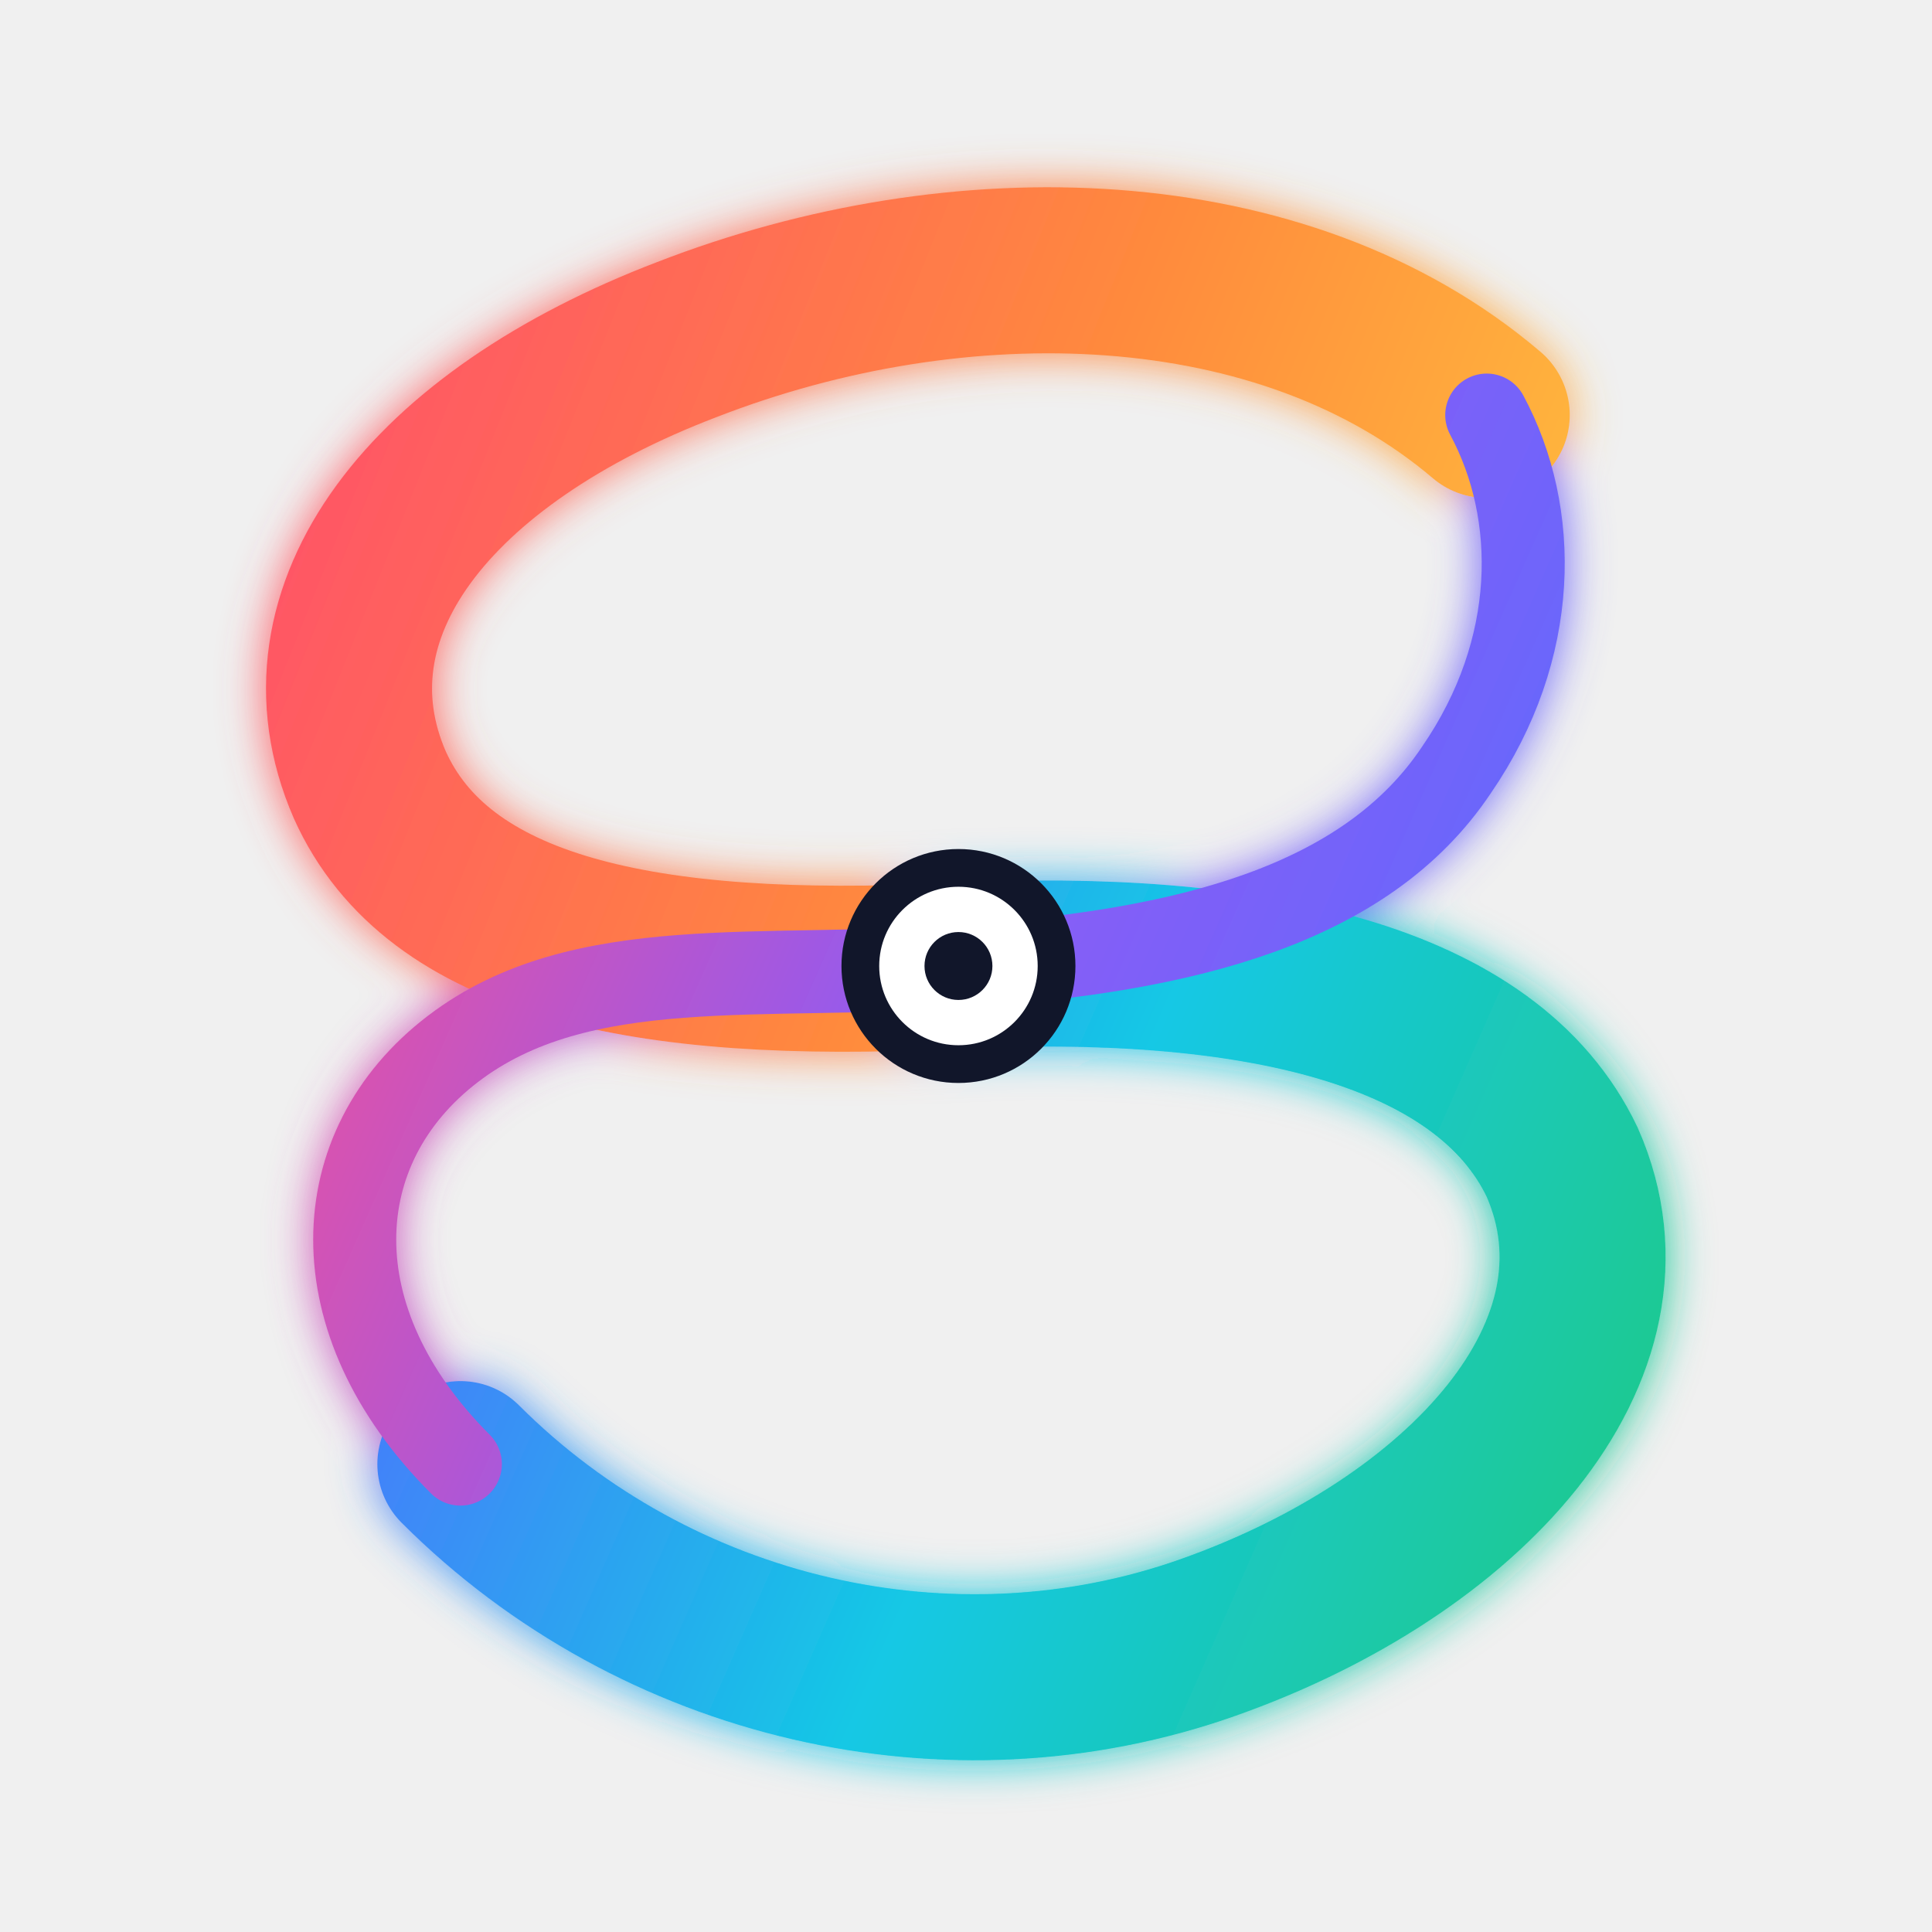
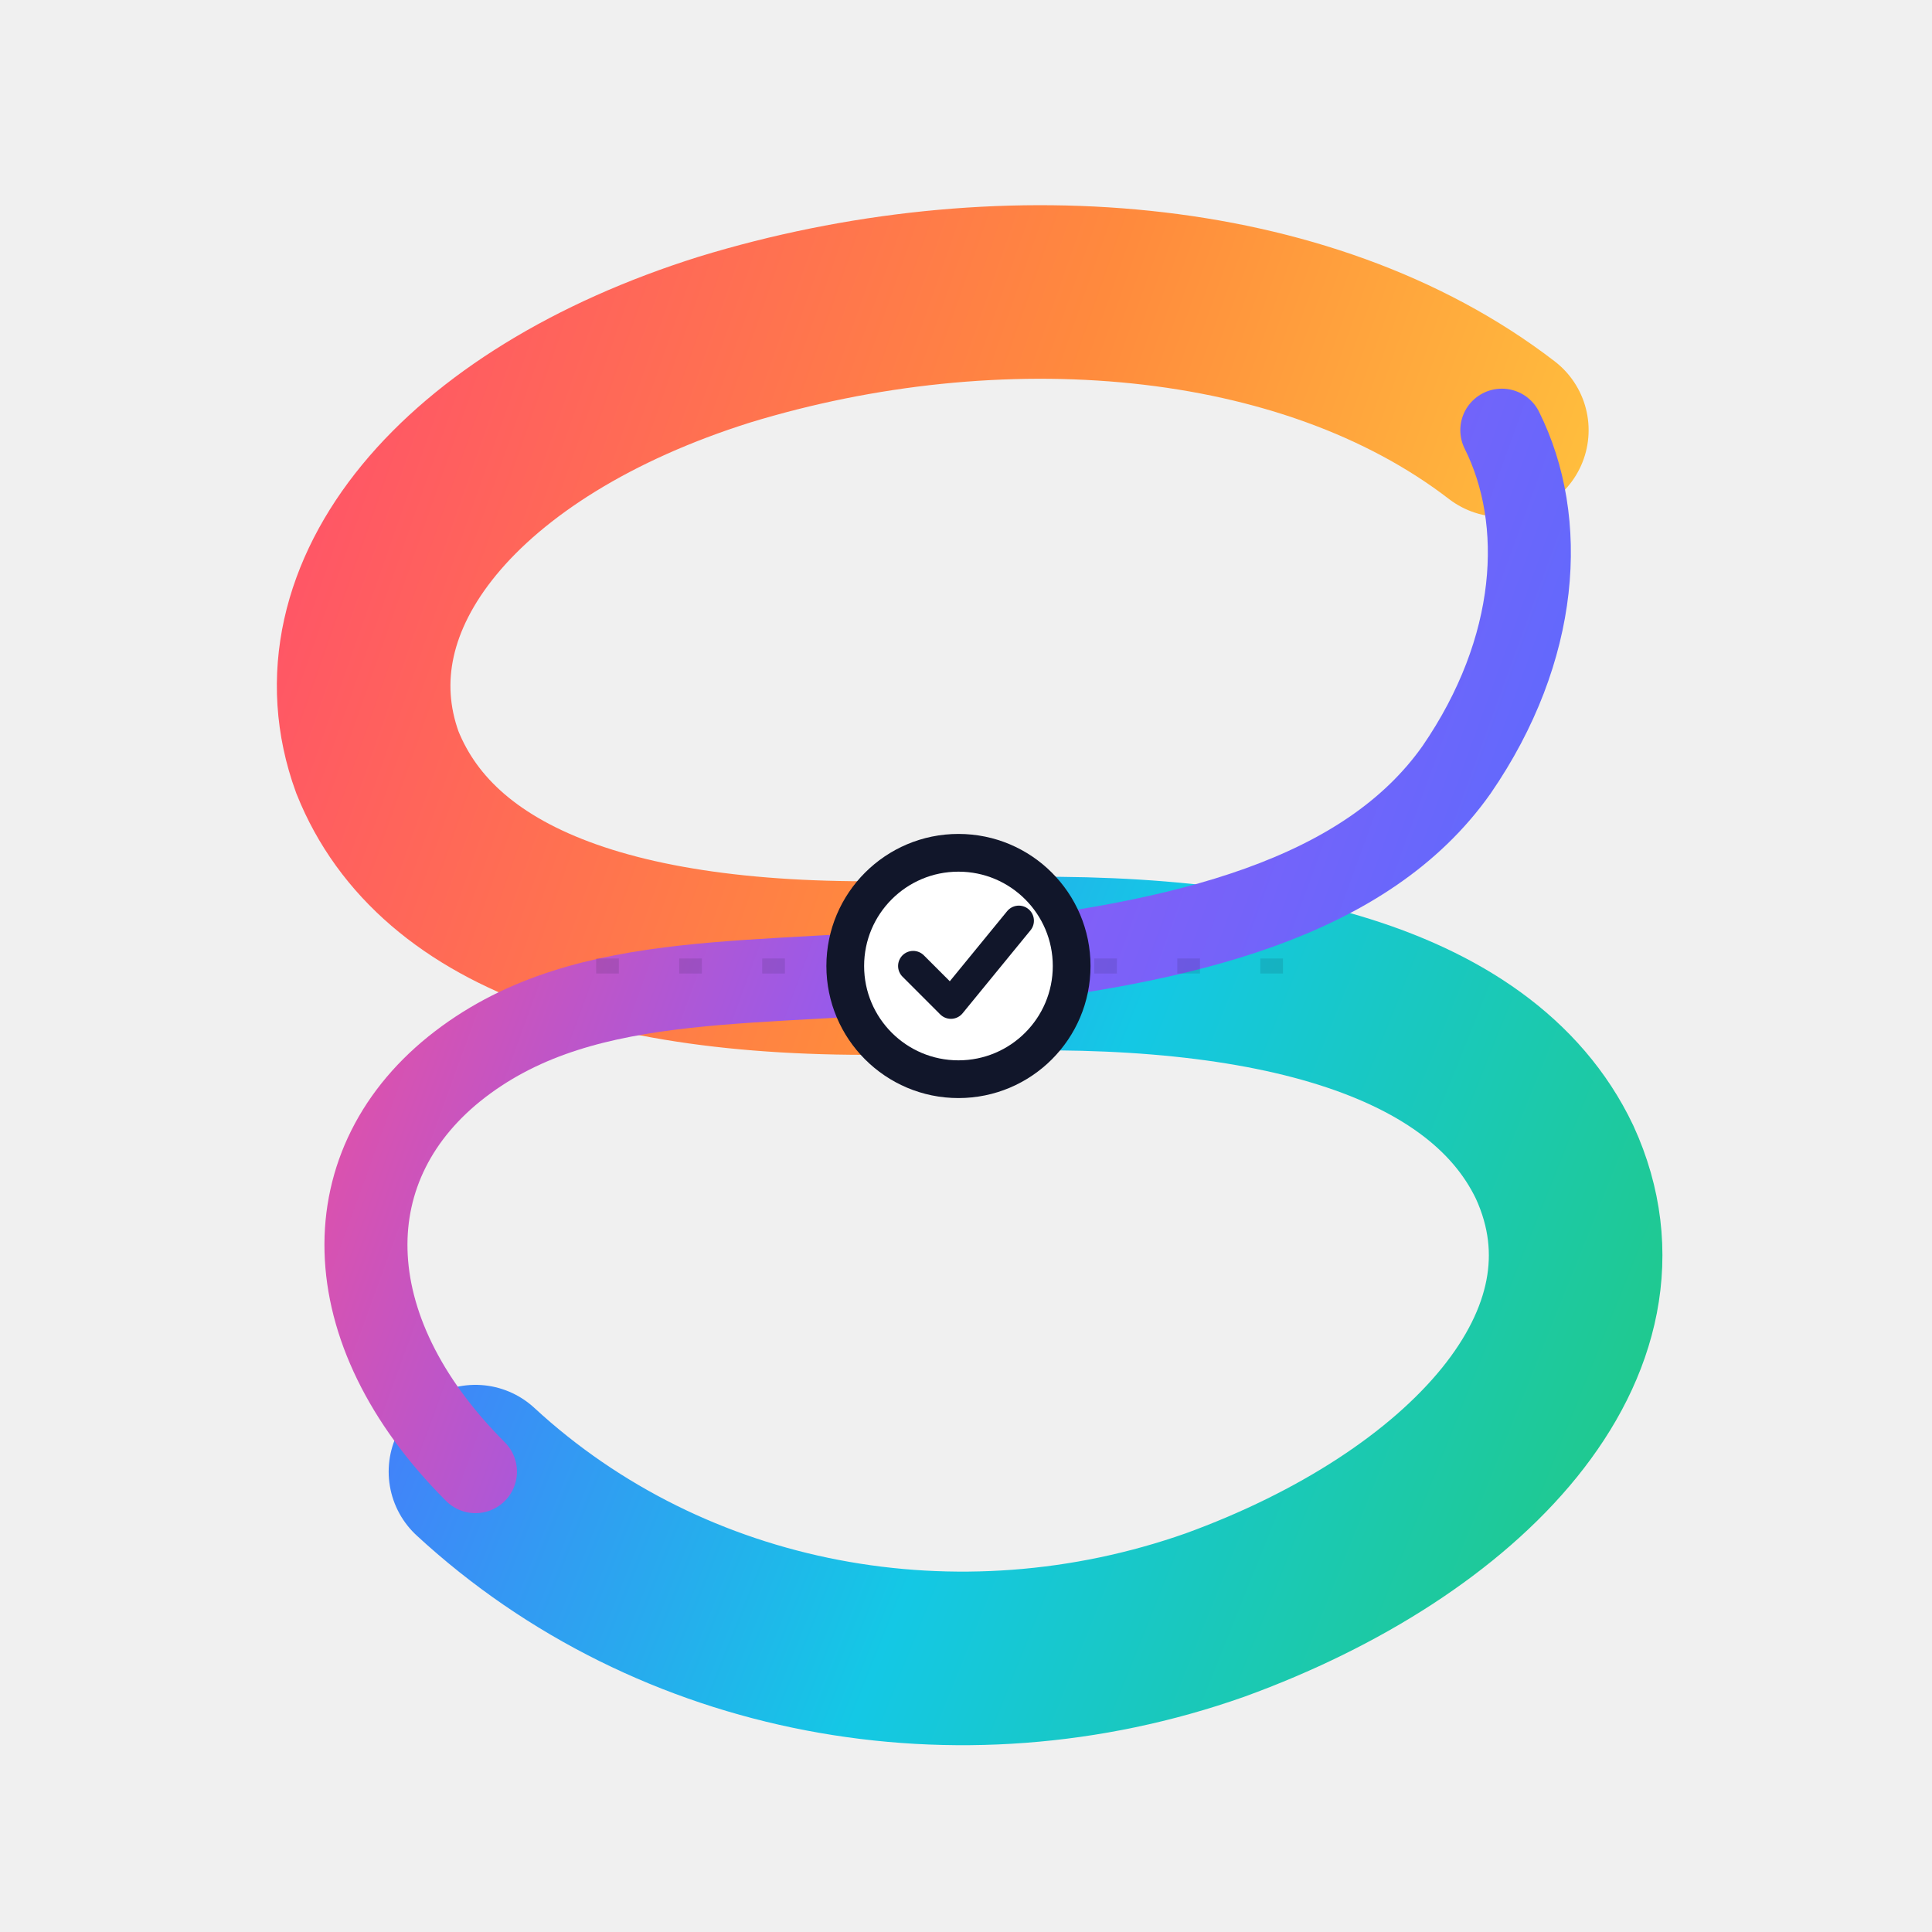
<svg xmlns="http://www.w3.org/2000/svg" viewBox="0 0 256 256" role="img" aria-label="SONARA Prism Wave">
  <defs>
-     <linearGradient id="forge" x1="34" y1="38" x2="214" y2="110" gradientUnits="userSpaceOnUse">
+     <linearGradient id="forge" x1="34" y1="42" x2="205" y2="102" gradientUnits="userSpaceOnUse">
      <stop stop-color="#FF4D6D" />
-       <stop offset=".56" stop-color="#FF8A3D" />
+       <stop offset=".58" stop-color="#FF8A3D" />
      <stop offset="1" stop-color="#FFC43D" />
    </linearGradient>
-     <linearGradient id="canvas" x1="30" y1="92" x2="220" y2="176" gradientUnits="userSpaceOnUse">
+     <linearGradient id="canvas" x1="32" y1="98" x2="213" y2="164" gradientUnits="userSpaceOnUse">
      <stop stop-color="#FF4D8D" />
      <stop offset=".5" stop-color="#8B5CF6" />
      <stop offset="1" stop-color="#4F6FFF" />
    </linearGradient>
-     <linearGradient id="signal" x1="44" y1="154" x2="208" y2="226" gradientUnits="userSpaceOnUse">
+     <linearGradient id="signal" x1="45" y1="154" x2="207" y2="219" gradientUnits="userSpaceOnUse">
      <stop stop-color="#4F6FFF" />
      <stop offset=".52" stop-color="#14C8E5" />
      <stop offset="1" stop-color="#20C98B" />
    </linearGradient>
-     <filter id="soft" x="-35%" y="-35%" width="170%" height="170%">
-       <feGaussianBlur stdDeviation="3" result="b" />
-       <feMerge>
-         <feMergeNode in="b" />
-         <feMergeNode in="SourceGraphic" />
-       </feMerge>
-     </filter>
  </defs>
-   <g fill="none" stroke-linecap="round" filter="url(#soft)">
-     <path d="M197 55C170 32 127 31 91 45C57 58 39 81 49 104C58 124 85 130 126 128" stroke="url(#forge)" stroke-width="22" />
-     <path d="M126 128C166 126 197 133 207 154C218 179 194 205 160 217C126 229 87 220 61 194" stroke="url(#signal)" stroke-width="22" />
-     <path d="M61 194C42 175 43 152 60 139C77 126 101 130 128 128C157 126 181 120 193 102C204 86 204 68 197 55" stroke="url(#canvas)" stroke-width="11" />
-   </g>
-   <circle cx="127" cy="128" r="13" fill="#FFFFFF" stroke="#11162A" stroke-width="5" />
-   <circle cx="127" cy="128" r="4.5" fill="#11162A" />
+   <path d="M199 57C173 37 132 34 96 45C61 56 42 79 50 101C58 121 84 130 126 128" fill="none" stroke="url(#forge)" stroke-width="23" stroke-linecap="round" />
+   <path d="M126 128C165 126 196 133 206 154C217 178 194 202 161 214C127 226 89 219 63 195" fill="none" stroke="url(#signal)" stroke-width="23" stroke-linecap="round" />
+   <path d="M63 195C44 176 44 154 61 141C78 128 101 131 128 128C157 125 181 119 193 102C204 86 205 69 199 57" fill="none" stroke="url(#canvas)" stroke-width="11" stroke-linecap="round" />
+   <path d="M79 128h96" fill="none" stroke="#11162A" stroke-opacity=".12" stroke-width="2" stroke-dasharray="3 8" />
+   <circle cx="127" cy="128" r="15" fill="#FFFFFF" stroke="#11162A" stroke-width="5" />
+   <path d="M121 128l5 5 9-11" fill="none" stroke="#11162A" stroke-width="4" stroke-linecap="round" stroke-linejoin="round" />
</svg>
